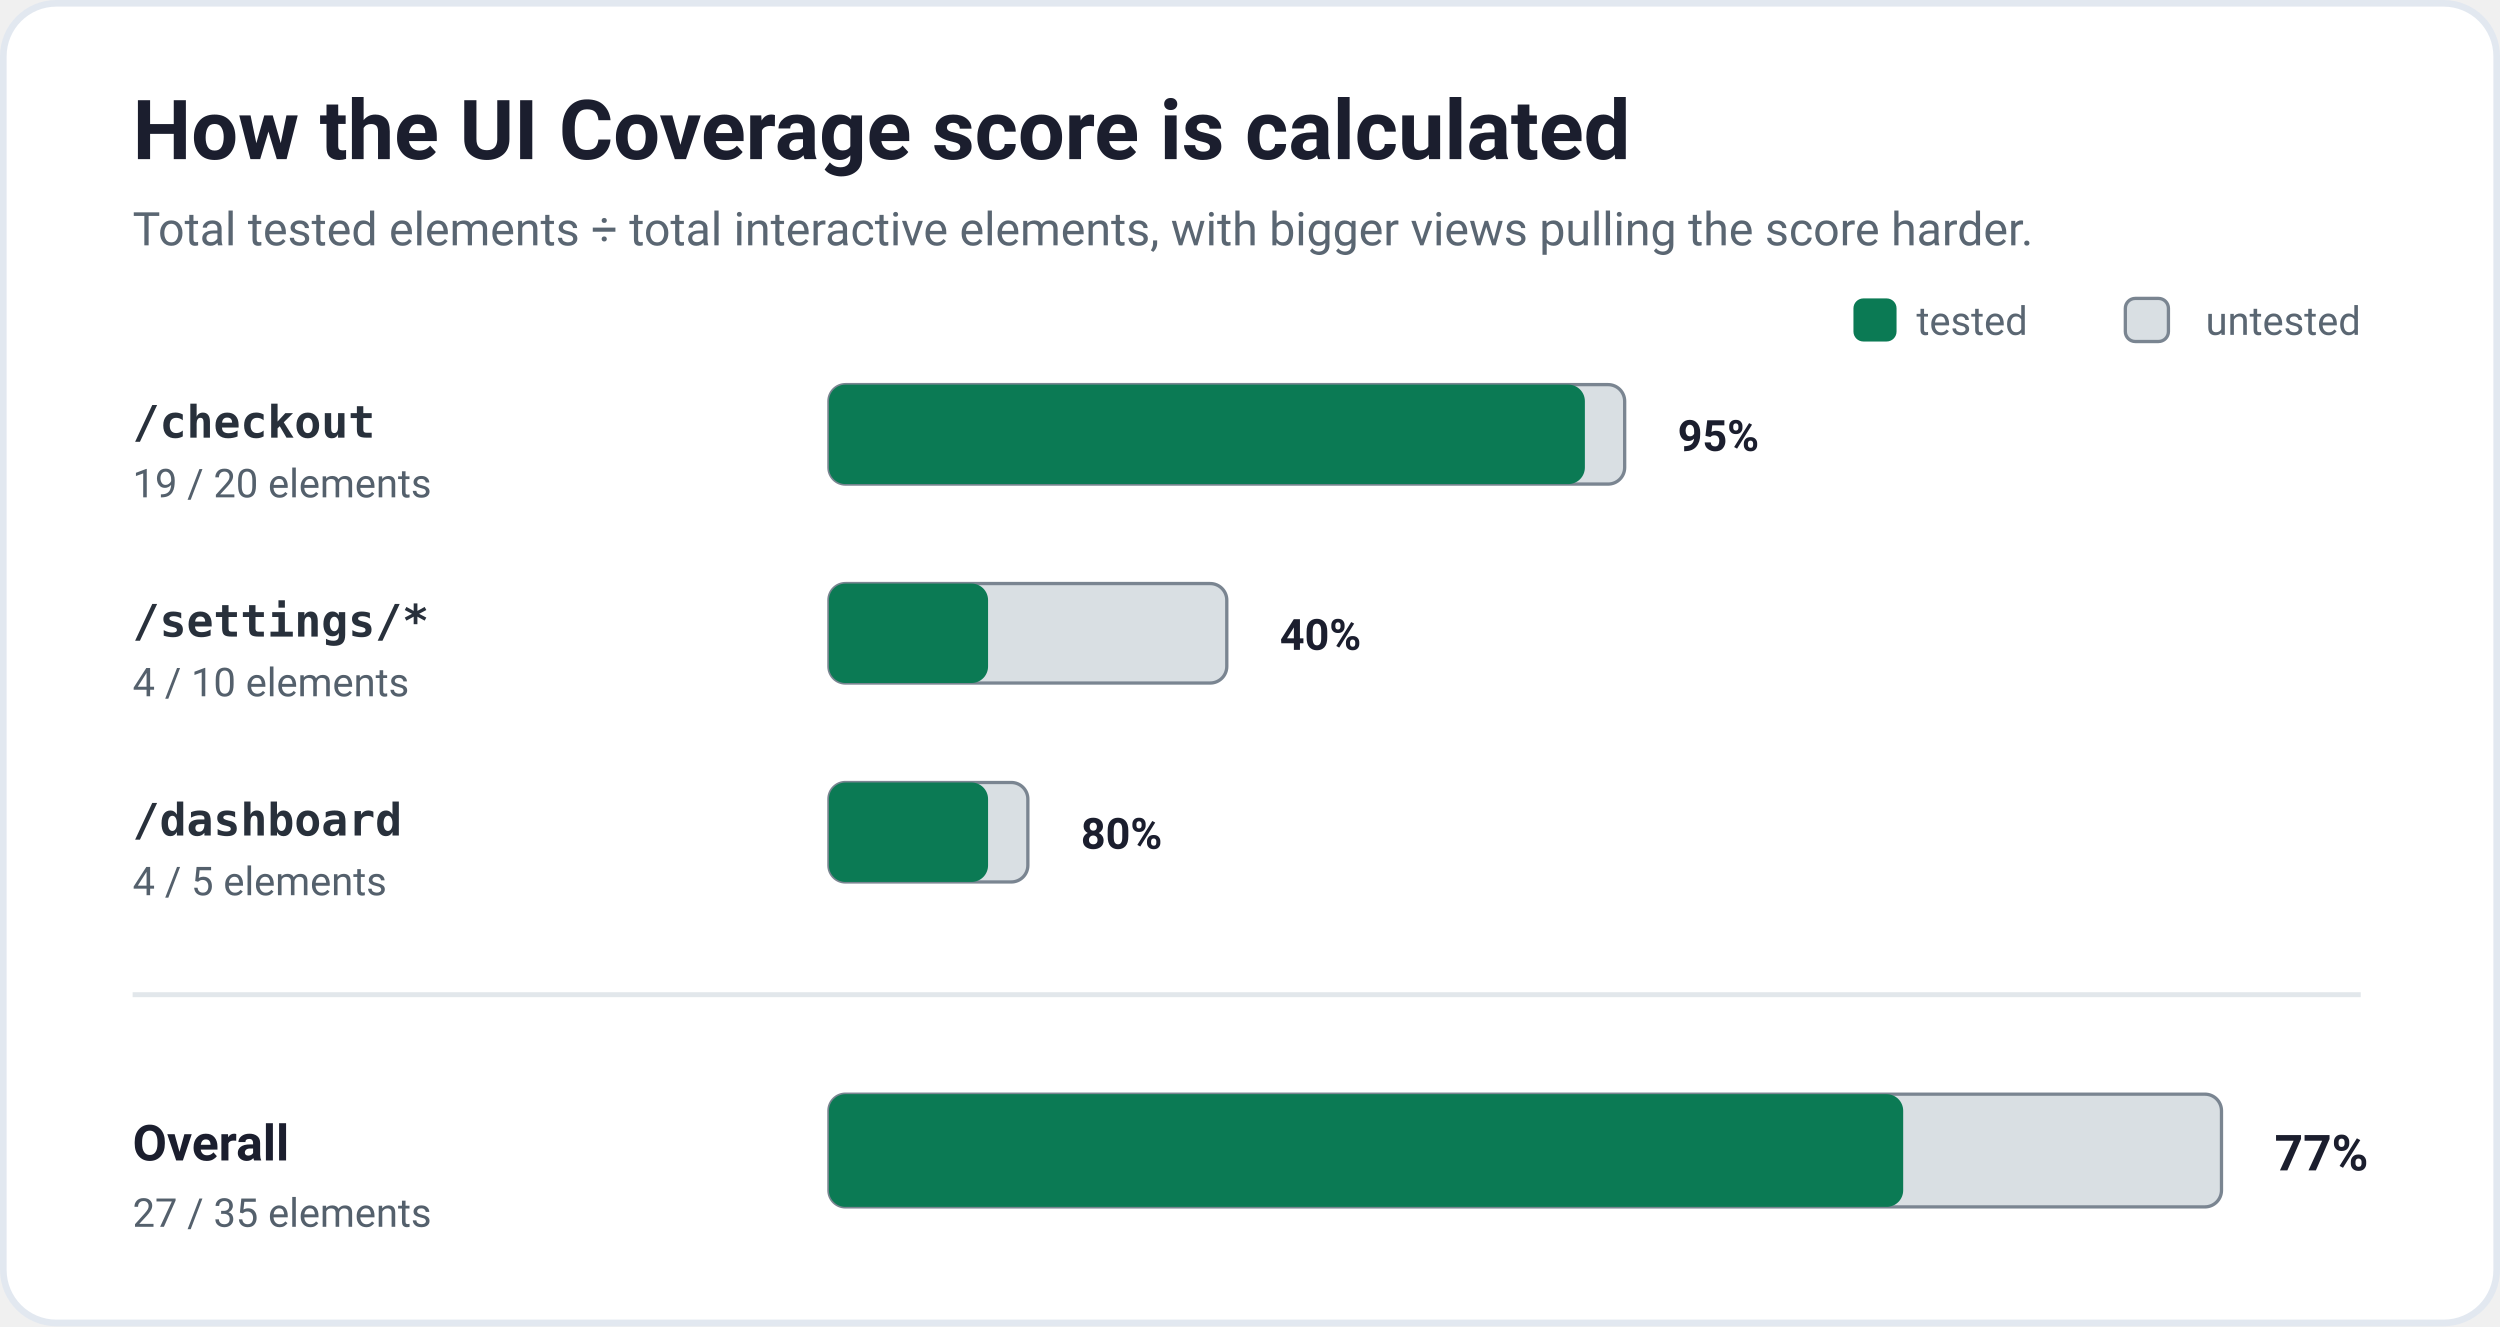
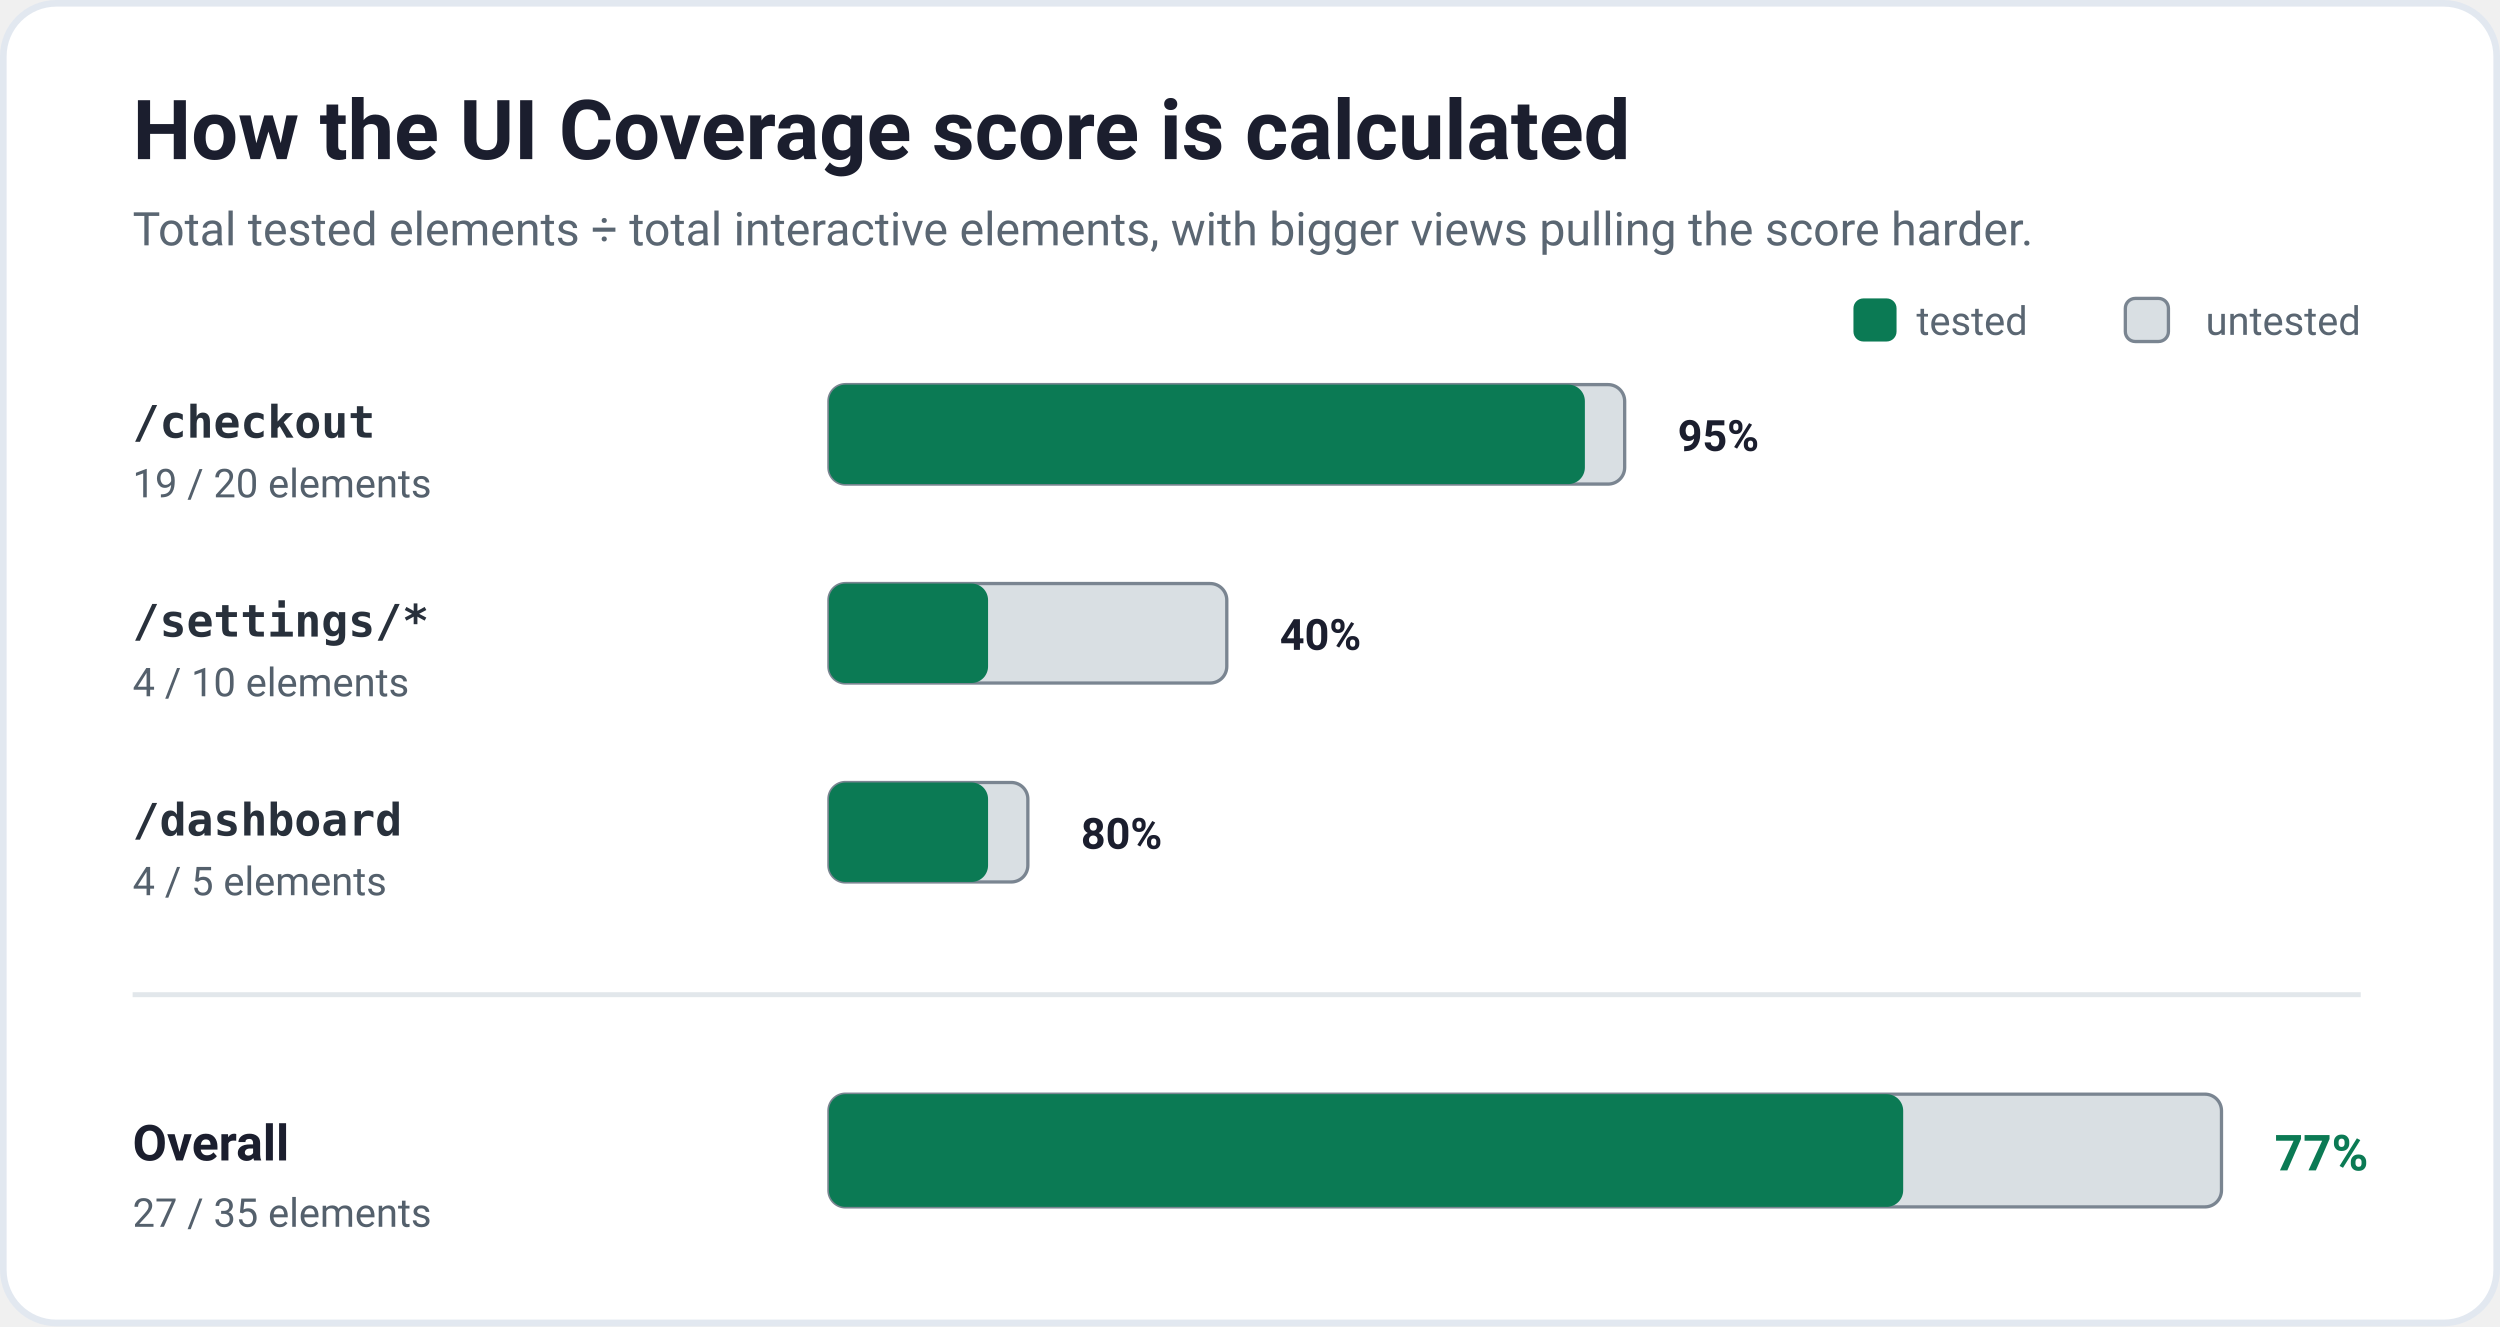
<svg xmlns="http://www.w3.org/2000/svg" viewBox="0 0 754 400" width="754" height="400" font-family="-apple-system, BlinkMacSystemFont, 'Segoe UI', Roboto, Helvetica, Arial, sans-serif" role="img" aria-label="How the UI Coverage score is calculated: each view's bar is sized by its number of interactive elements and filled by how many were tested. /checkout has 19 of 20 elements tested (95%), /settings/* has 4 of 10 (40%), and /dashboard has 4 of 5 (80%). Combined, the overall score is 27 of 35 tested elements, or 77%, so the large well-tested /checkout view weighs more heavily than a simple average of the three view scores.">
  <defs>
    <style>
      .title{font-size:25px;font-weight:600;fill:#1B1E2E}
      .subtitle{font-size:14px;fill:#5A6672}
      .vlabel{font-size:13.5px;font-weight:600;font-family:ui-monospace,'SF Mono',Menlo,monospace;fill:#28303B}
      .vmeta{font-size:12px;fill:#54606C}
      .pct{font-size:13px;font-weight:700;fill:#1B1E2E}
      .legend{font-size:12px;fill:#5A6672}
      .big{font-size:15px;font-weight:600;fill:#1B1E2E}
+       .score{font-size:15px;font-weight:600;fill:#0B7A54}
    </style>
  </defs>
  <rect x="1" y="1" width="752" height="398" rx="16" fill="#ffffff" stroke="#E2E8F0" stroke-width="2" />
  <text x="40" y="48" class="title">How the UI Coverage score is calculated</text>
  <text x="40" y="74" class="subtitle">Total tested elements ÷ total interactive elements, with bigger views pulling the score harder.</text>
  <rect x="559" y="90" width="13" height="13" rx="3" fill="#0B7A54" />
  <text x="578" y="101" class="legend">tested</text>
  <rect x="641" y="90" width="13" height="13" rx="3" fill="#D9DFE3" stroke="#7A8591" />
  <text x="712" y="101" class="legend" text-anchor="end">untested</text>
  <text x="40" y="132" class="vlabel">/checkout</text>
  <text x="40" y="150" class="vmeta">19 / 20 elements</text>
  <rect x="250" y="116" width="240" height="30" rx="5" fill="#D9DFE3" stroke="#7A8591" />
  <rect x="250" y="116" width="228" height="30" rx="5" fill="#0B7A54" />
  <text x="506" y="136" class="pct">95%</text>
  <text x="40" y="192" class="vlabel">/settings/*</text>
  <text x="40" y="210" class="vmeta">4 / 10 elements</text>
  <rect x="250" y="176" width="120" height="30" rx="5" fill="#D9DFE3" stroke="#7A8591" />
  <rect x="250" y="176" width="48" height="30" rx="5" fill="#0B7A54" />
  <text x="386" y="196" class="pct">40%</text>
  <text x="40" y="252" class="vlabel">/dashboard</text>
  <text x="40" y="270" class="vmeta">4 / 5 elements</text>
  <rect x="250" y="236" width="60" height="30" rx="5" fill="#D9DFE3" stroke="#7A8591" />
  <rect x="250" y="236" width="48" height="30" rx="5" fill="#0B7A54" />
  <text x="326" y="256" class="pct">80%</text>
  <line x1="40" y1="300" x2="712" y2="300" stroke="#E2E7EB" stroke-width="1.5" />
  <text x="40" y="350" class="big">Overall</text>
  <text x="40" y="370" class="vmeta">27 / 35 elements</text>
  <rect x="250" y="330" width="420" height="34" rx="5" fill="#D9DFE3" stroke="#7A8591" />
  <rect x="250" y="330" width="324" height="34" rx="5" fill="#0B7A54" />
-   <text x="686" y="353" class="big" fill="#0B7A54">77%</text>
+   <text x="686" y="353" class="score">77%</text>
</svg>
